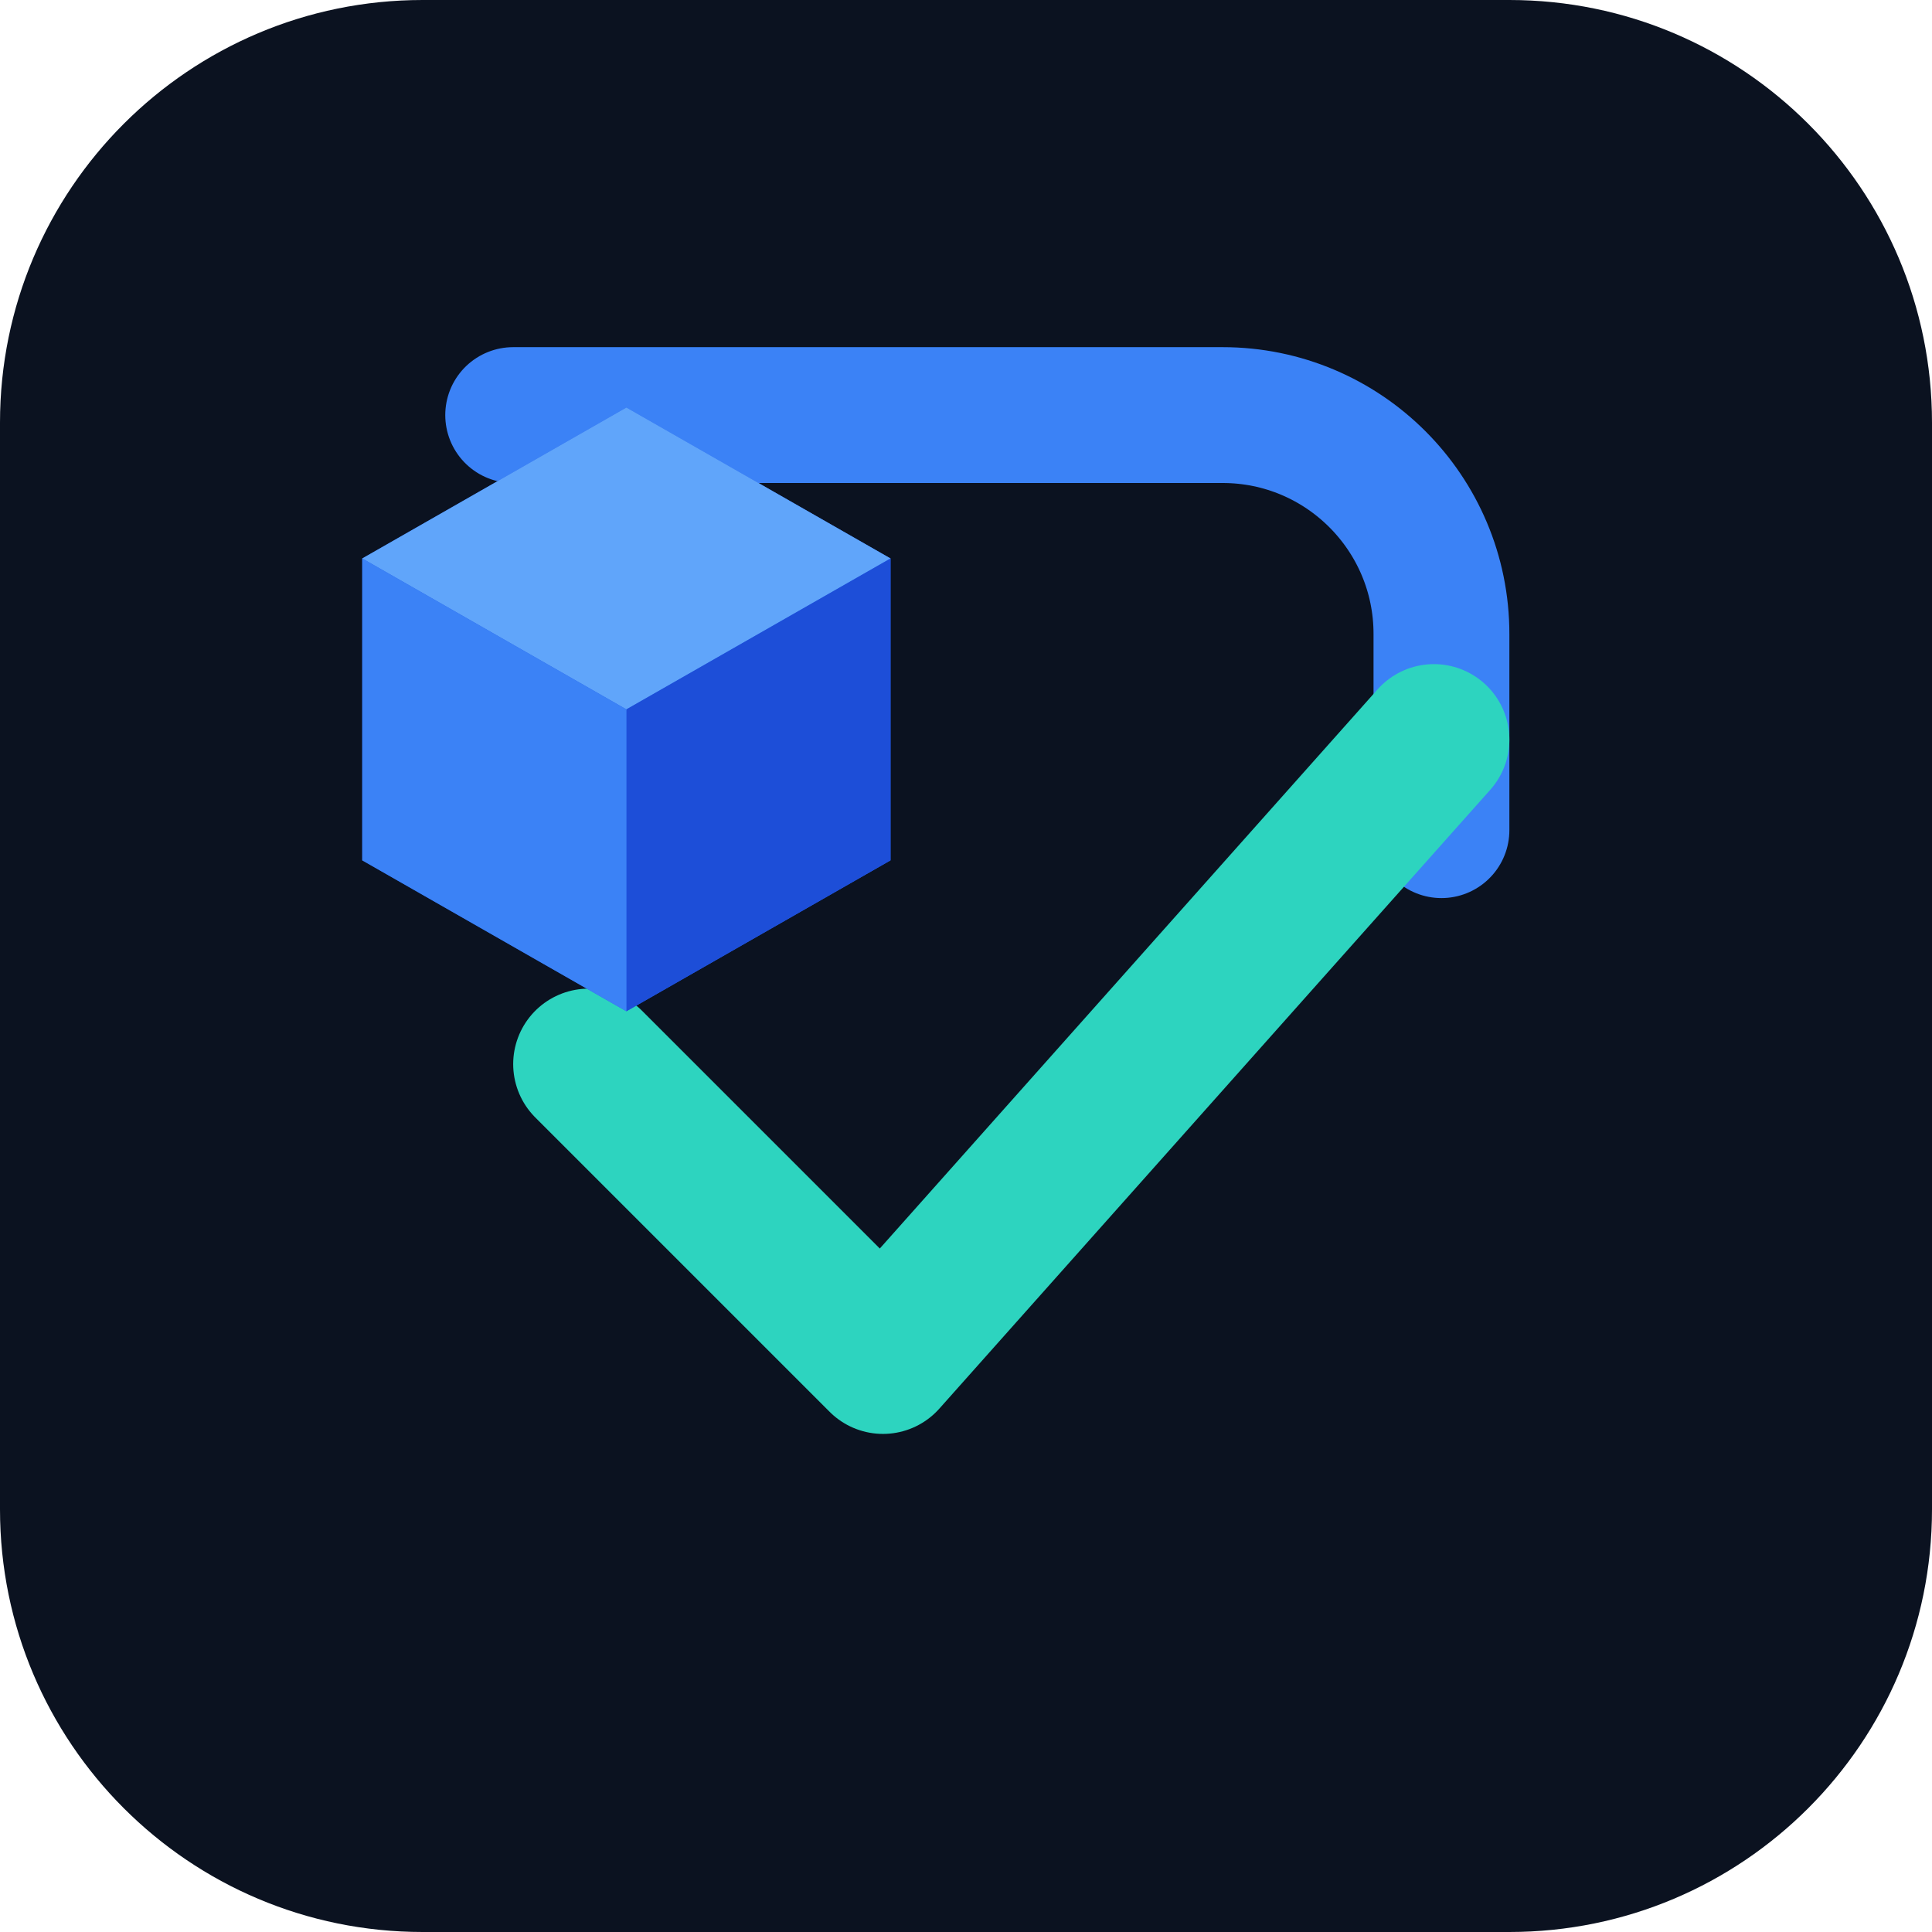
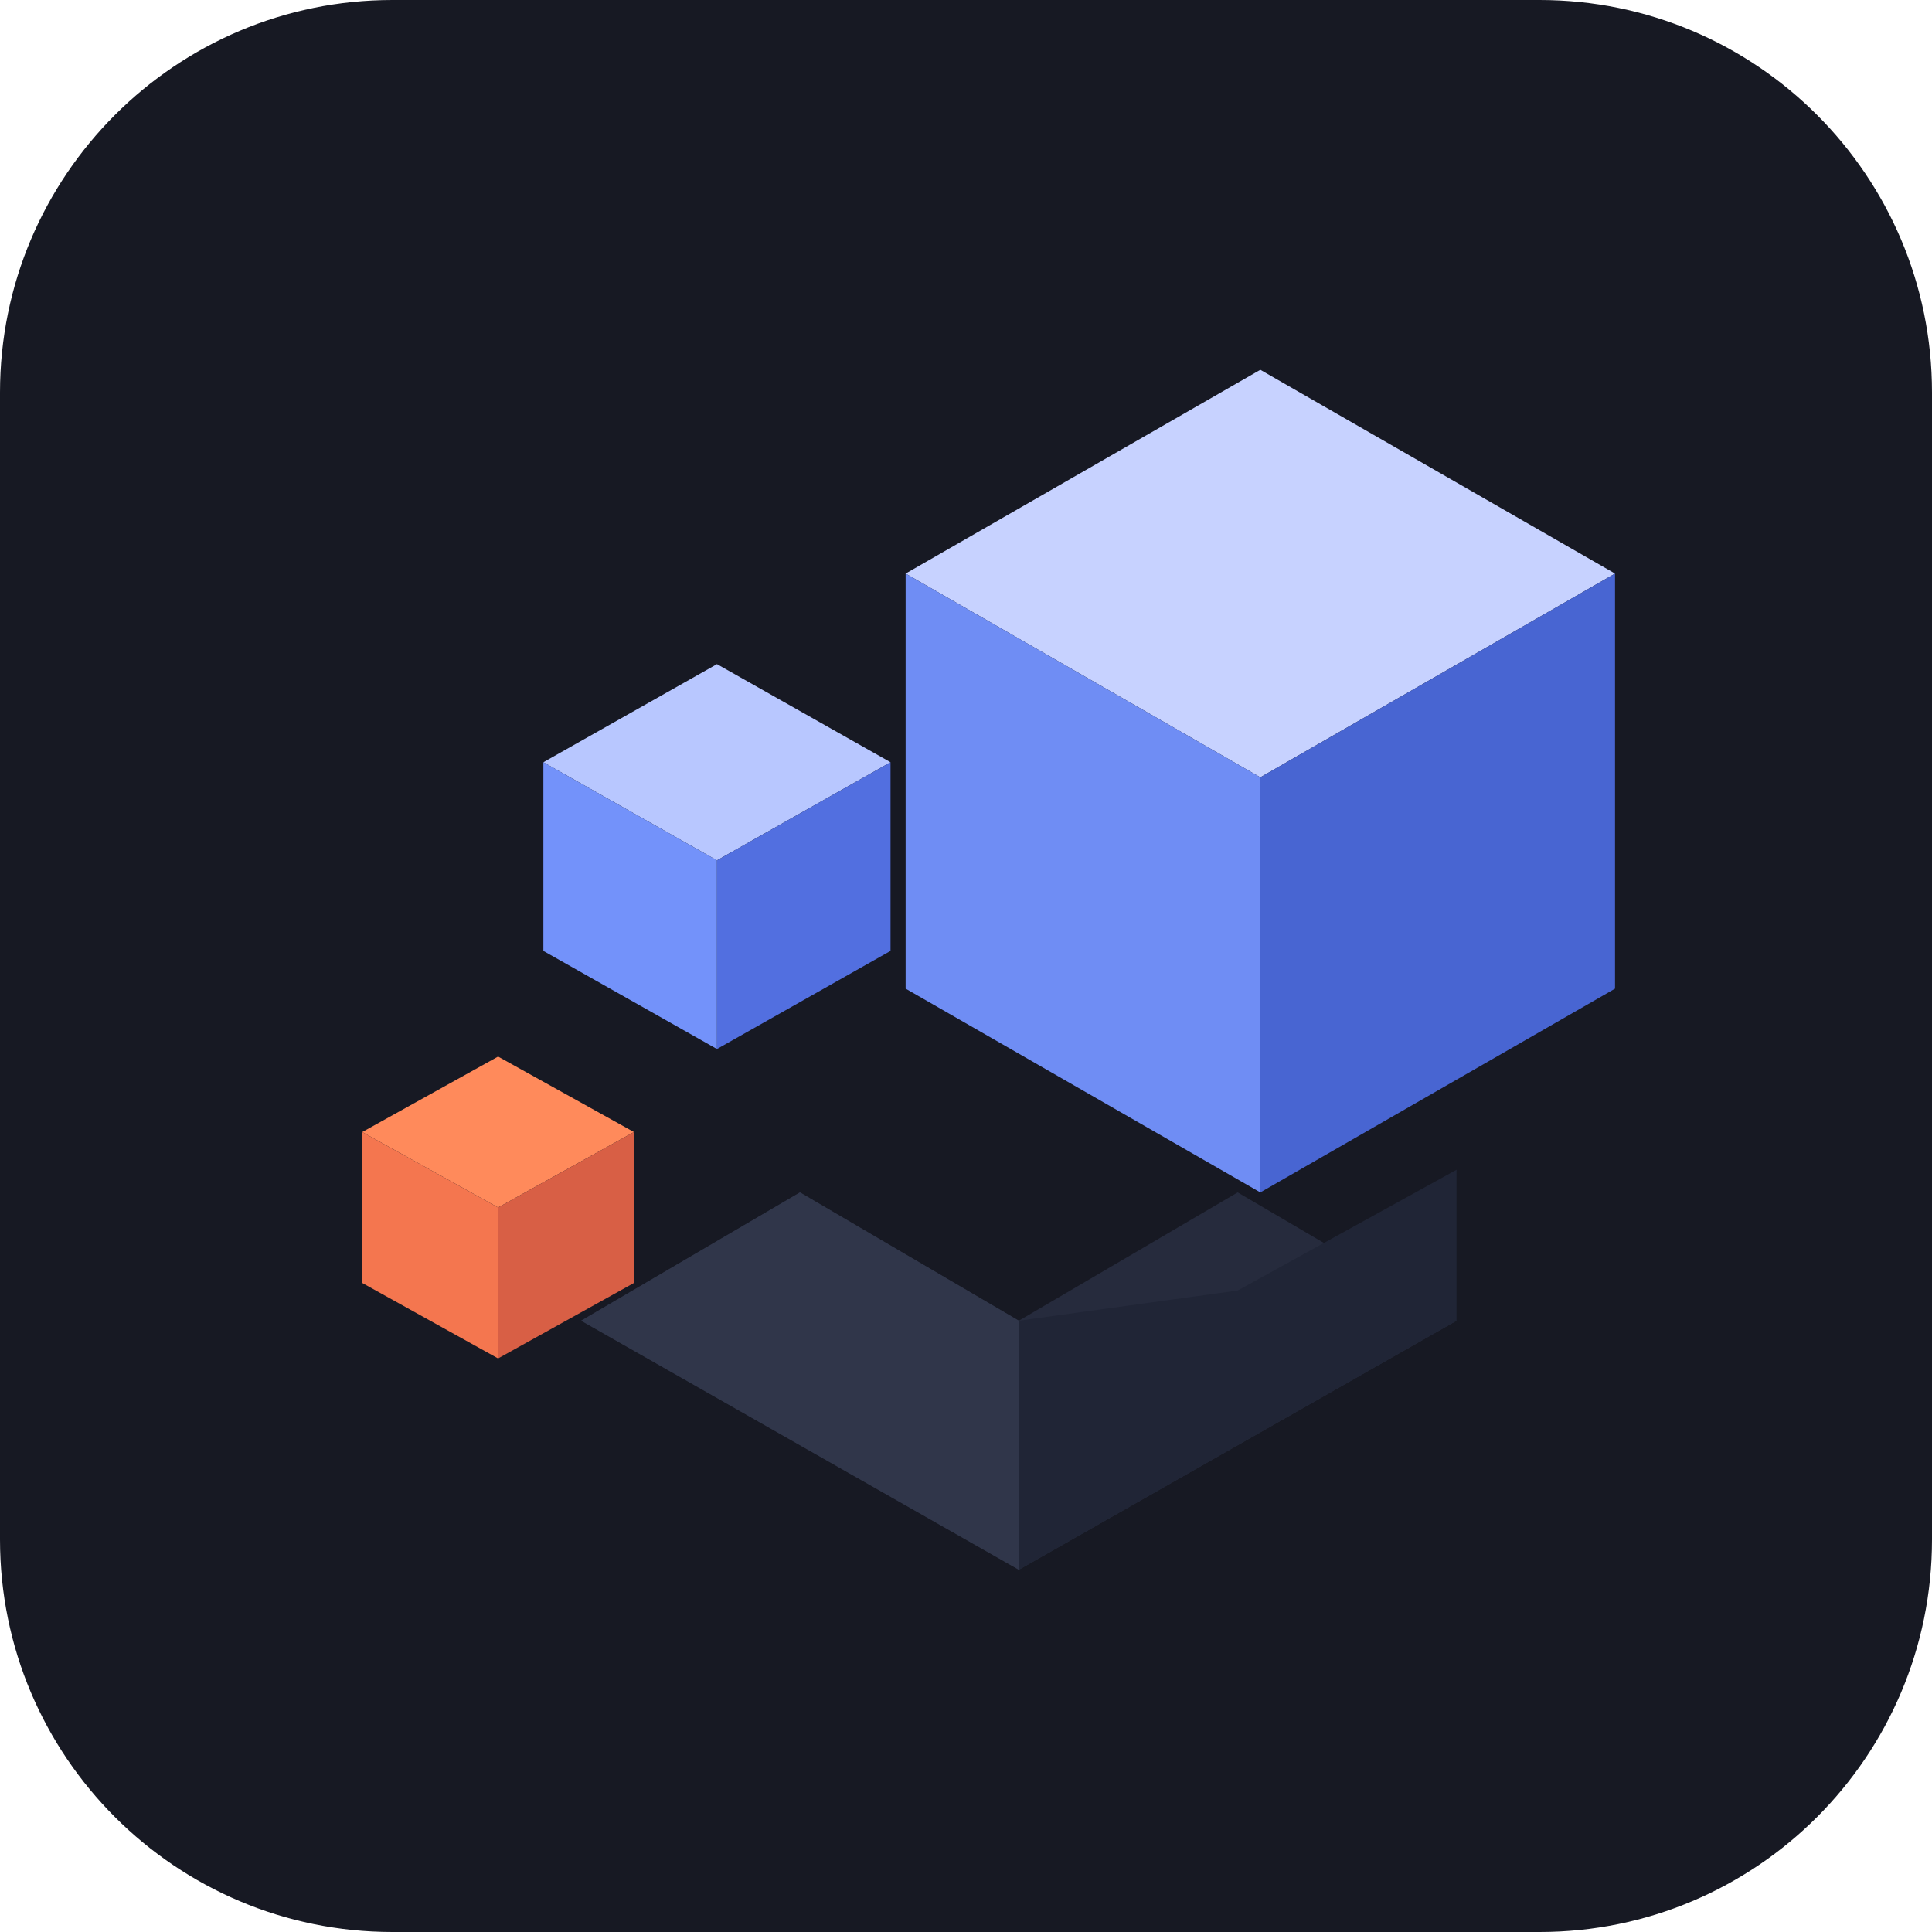
<svg xmlns="http://www.w3.org/2000/svg" viewBox="0 0 256 256" role="img" aria-labelledby="title desc">
-   <rect width="256" height="256" rx="56" fill="#0b1220" />
-   <path d="M68 55h94a29 29 0 0 1 29 29v26" fill="none" stroke="#3b82f6" stroke-width="18" stroke-linecap="round" />
-   <path d="M78 141l39 39 73-82" fill="none" stroke="#2dd4bf" stroke-width="20" stroke-linecap="round" stroke-linejoin="round" />
-   <path d="M48 74l35-20 35 20v40l-35 20-35-20z" fill="#2563eb" />
-   <path d="M48 74l35 20 35-20-35-20z" fill="#60a5fa" />
-   <path d="M83 94v40l35-20V74z" fill="#1d4ed8" />
-   <path d="M48 74v40l35 20V94z" fill="#3b82f6" />
+   <rect width="256" height="256" rx="52" fill="#171923" />
+   <path d="M48 150l18-10 18 10-18 10z" fill="#ff8a5b" />
+   <path d="M66 160v20l18-10v-20z" fill="#d85f45" />
+   <path d="M48 150v20l18 10v-20z" fill="#f4764f" />
+   <path d="M72 101l23-13 23 13-23 13z" fill="#b8c7ff" />
+   <path d="M95 114v25l23-13v-25z" fill="#526fe0" />
+   <path d="M72 101v25l23 13v-25z" fill="#7392fa" />
+   <path d="M120 76l47-27 47 27-47 27z" fill="#c7d2ff" />
+   <path d="M167 103v55l47-27V76z" fill="#4865d2" />
+   <path d="M120 76v55l47 27v-55z" fill="#6f8df4" />
+   <path d="M106 158l29 17 29-17 29 17-58 33-58-33z" fill="#262b3d" />
+   <path d="M135 175v33l58-33v-20l-29 16z" fill="#202536" />
+   <path d="M77 175l58 33v-33l-29-17z" fill="#30364a" />
</svg>
